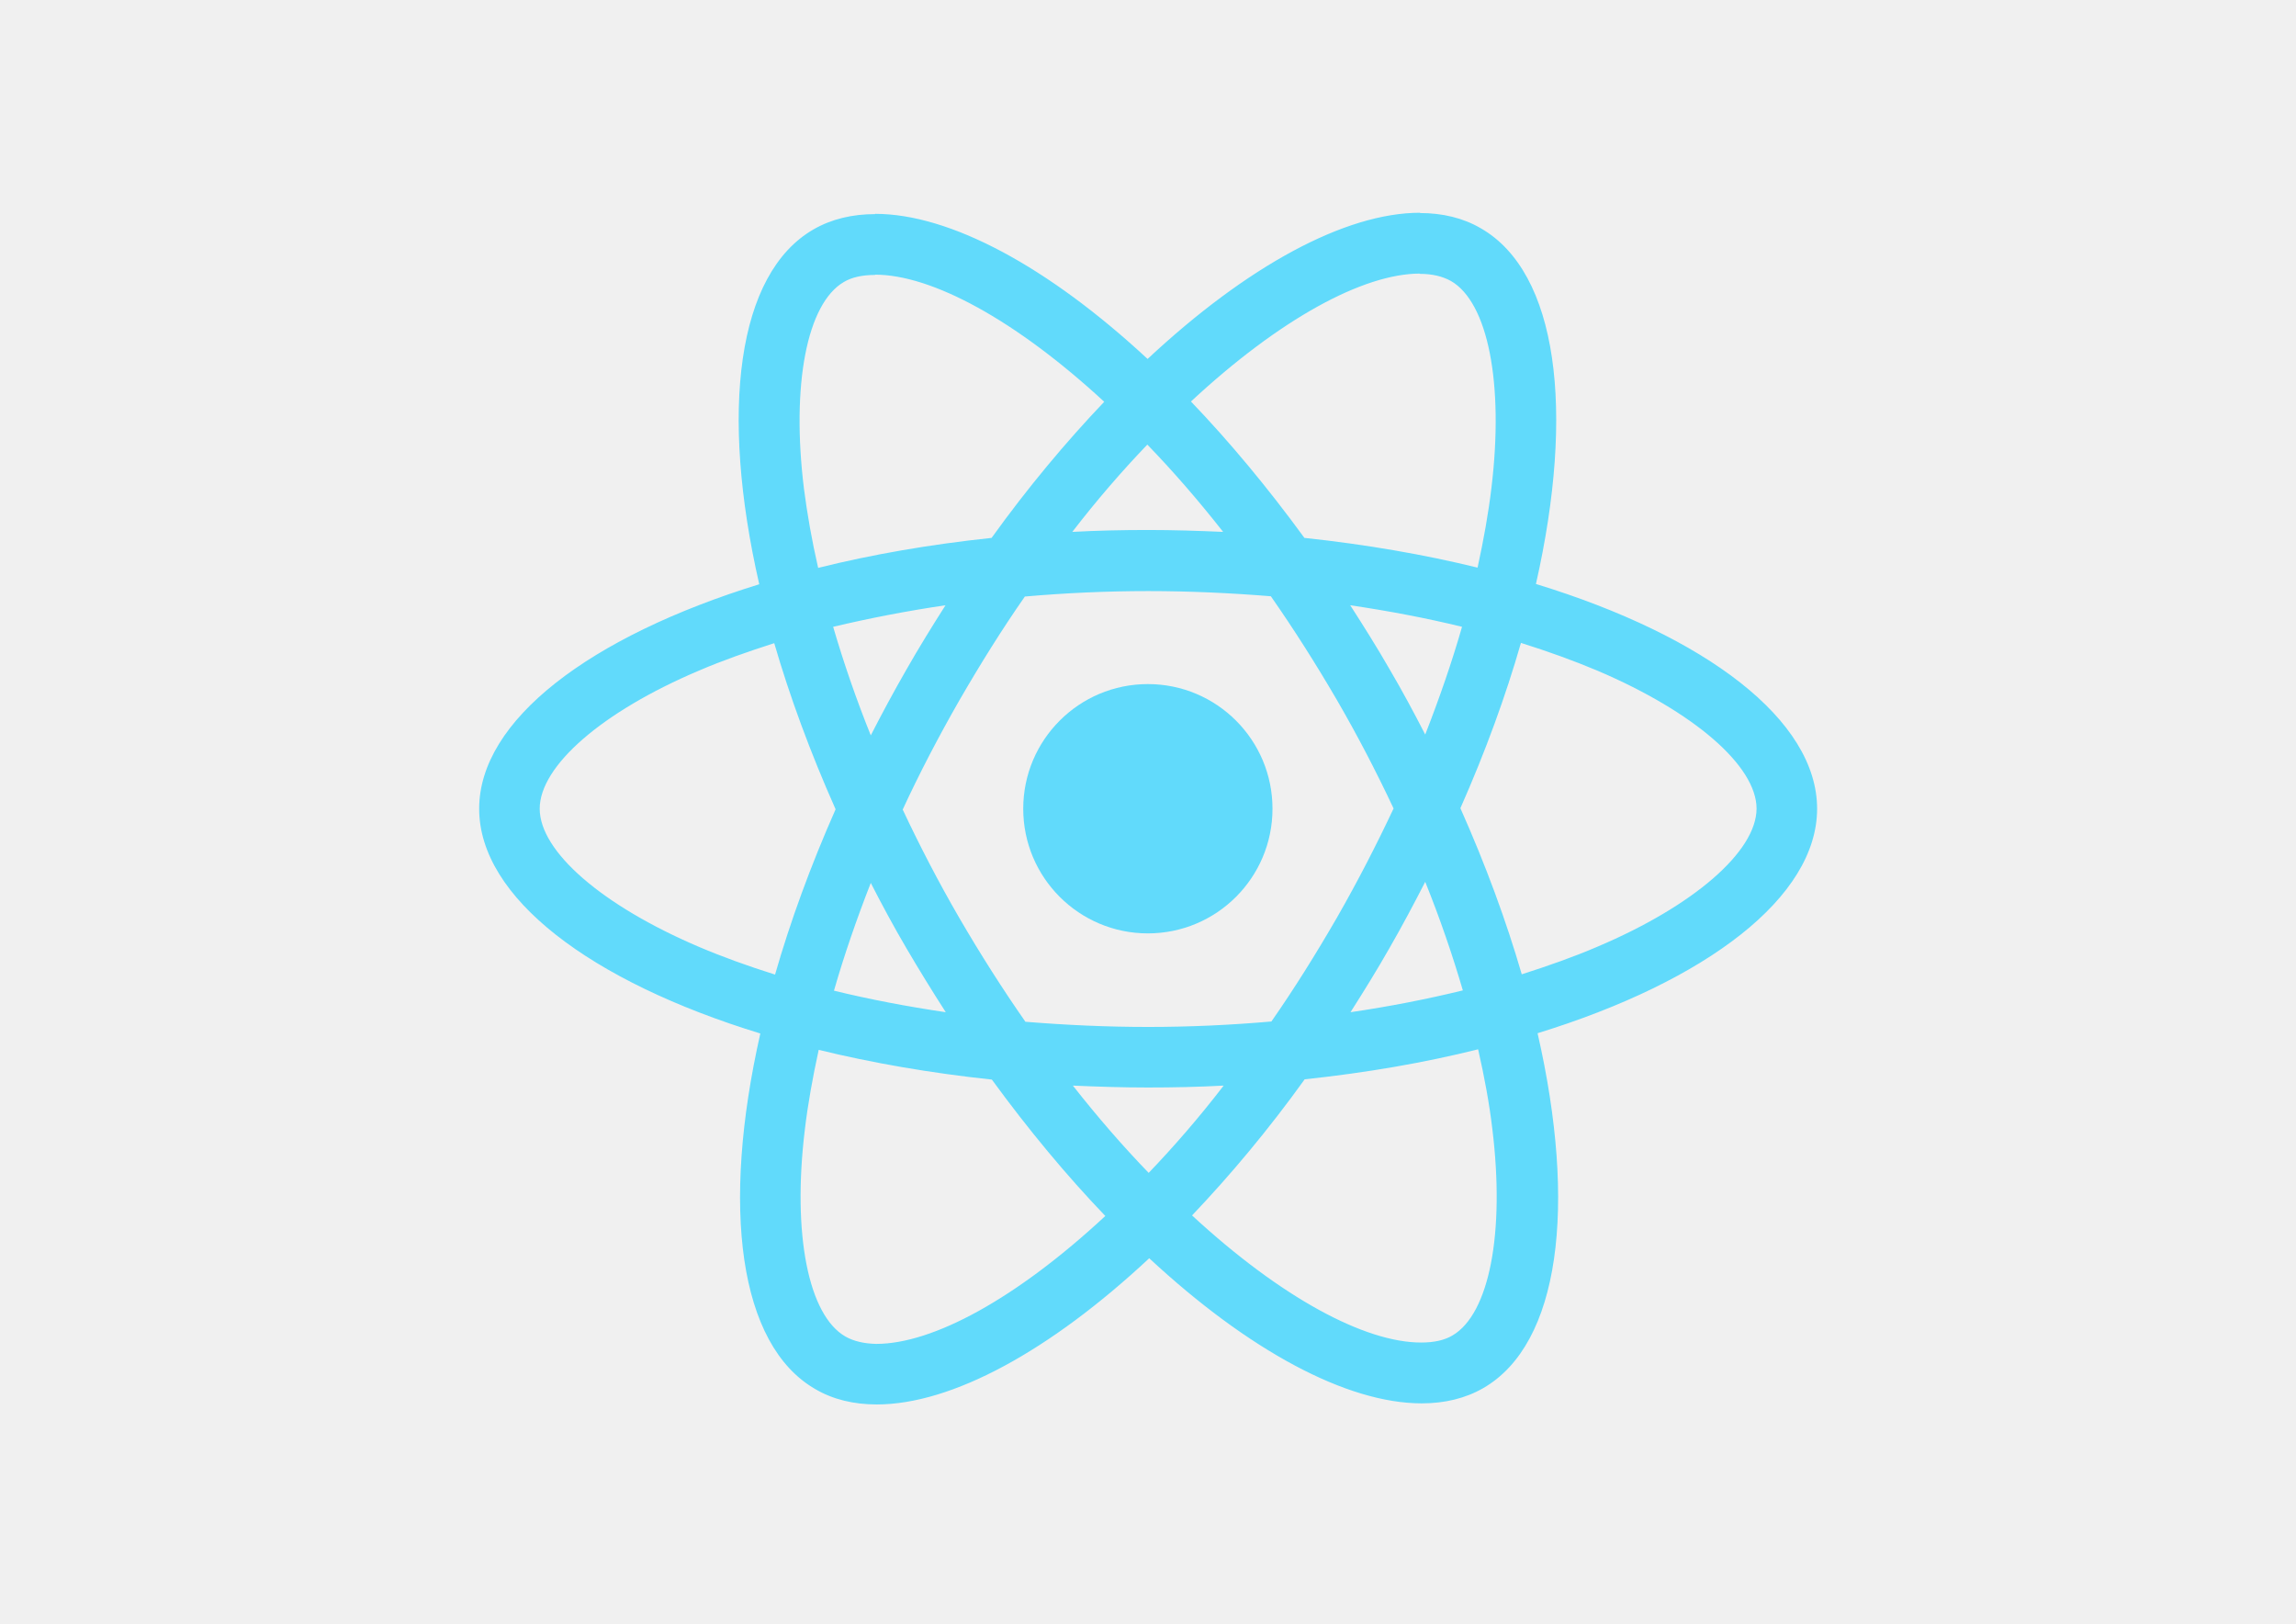
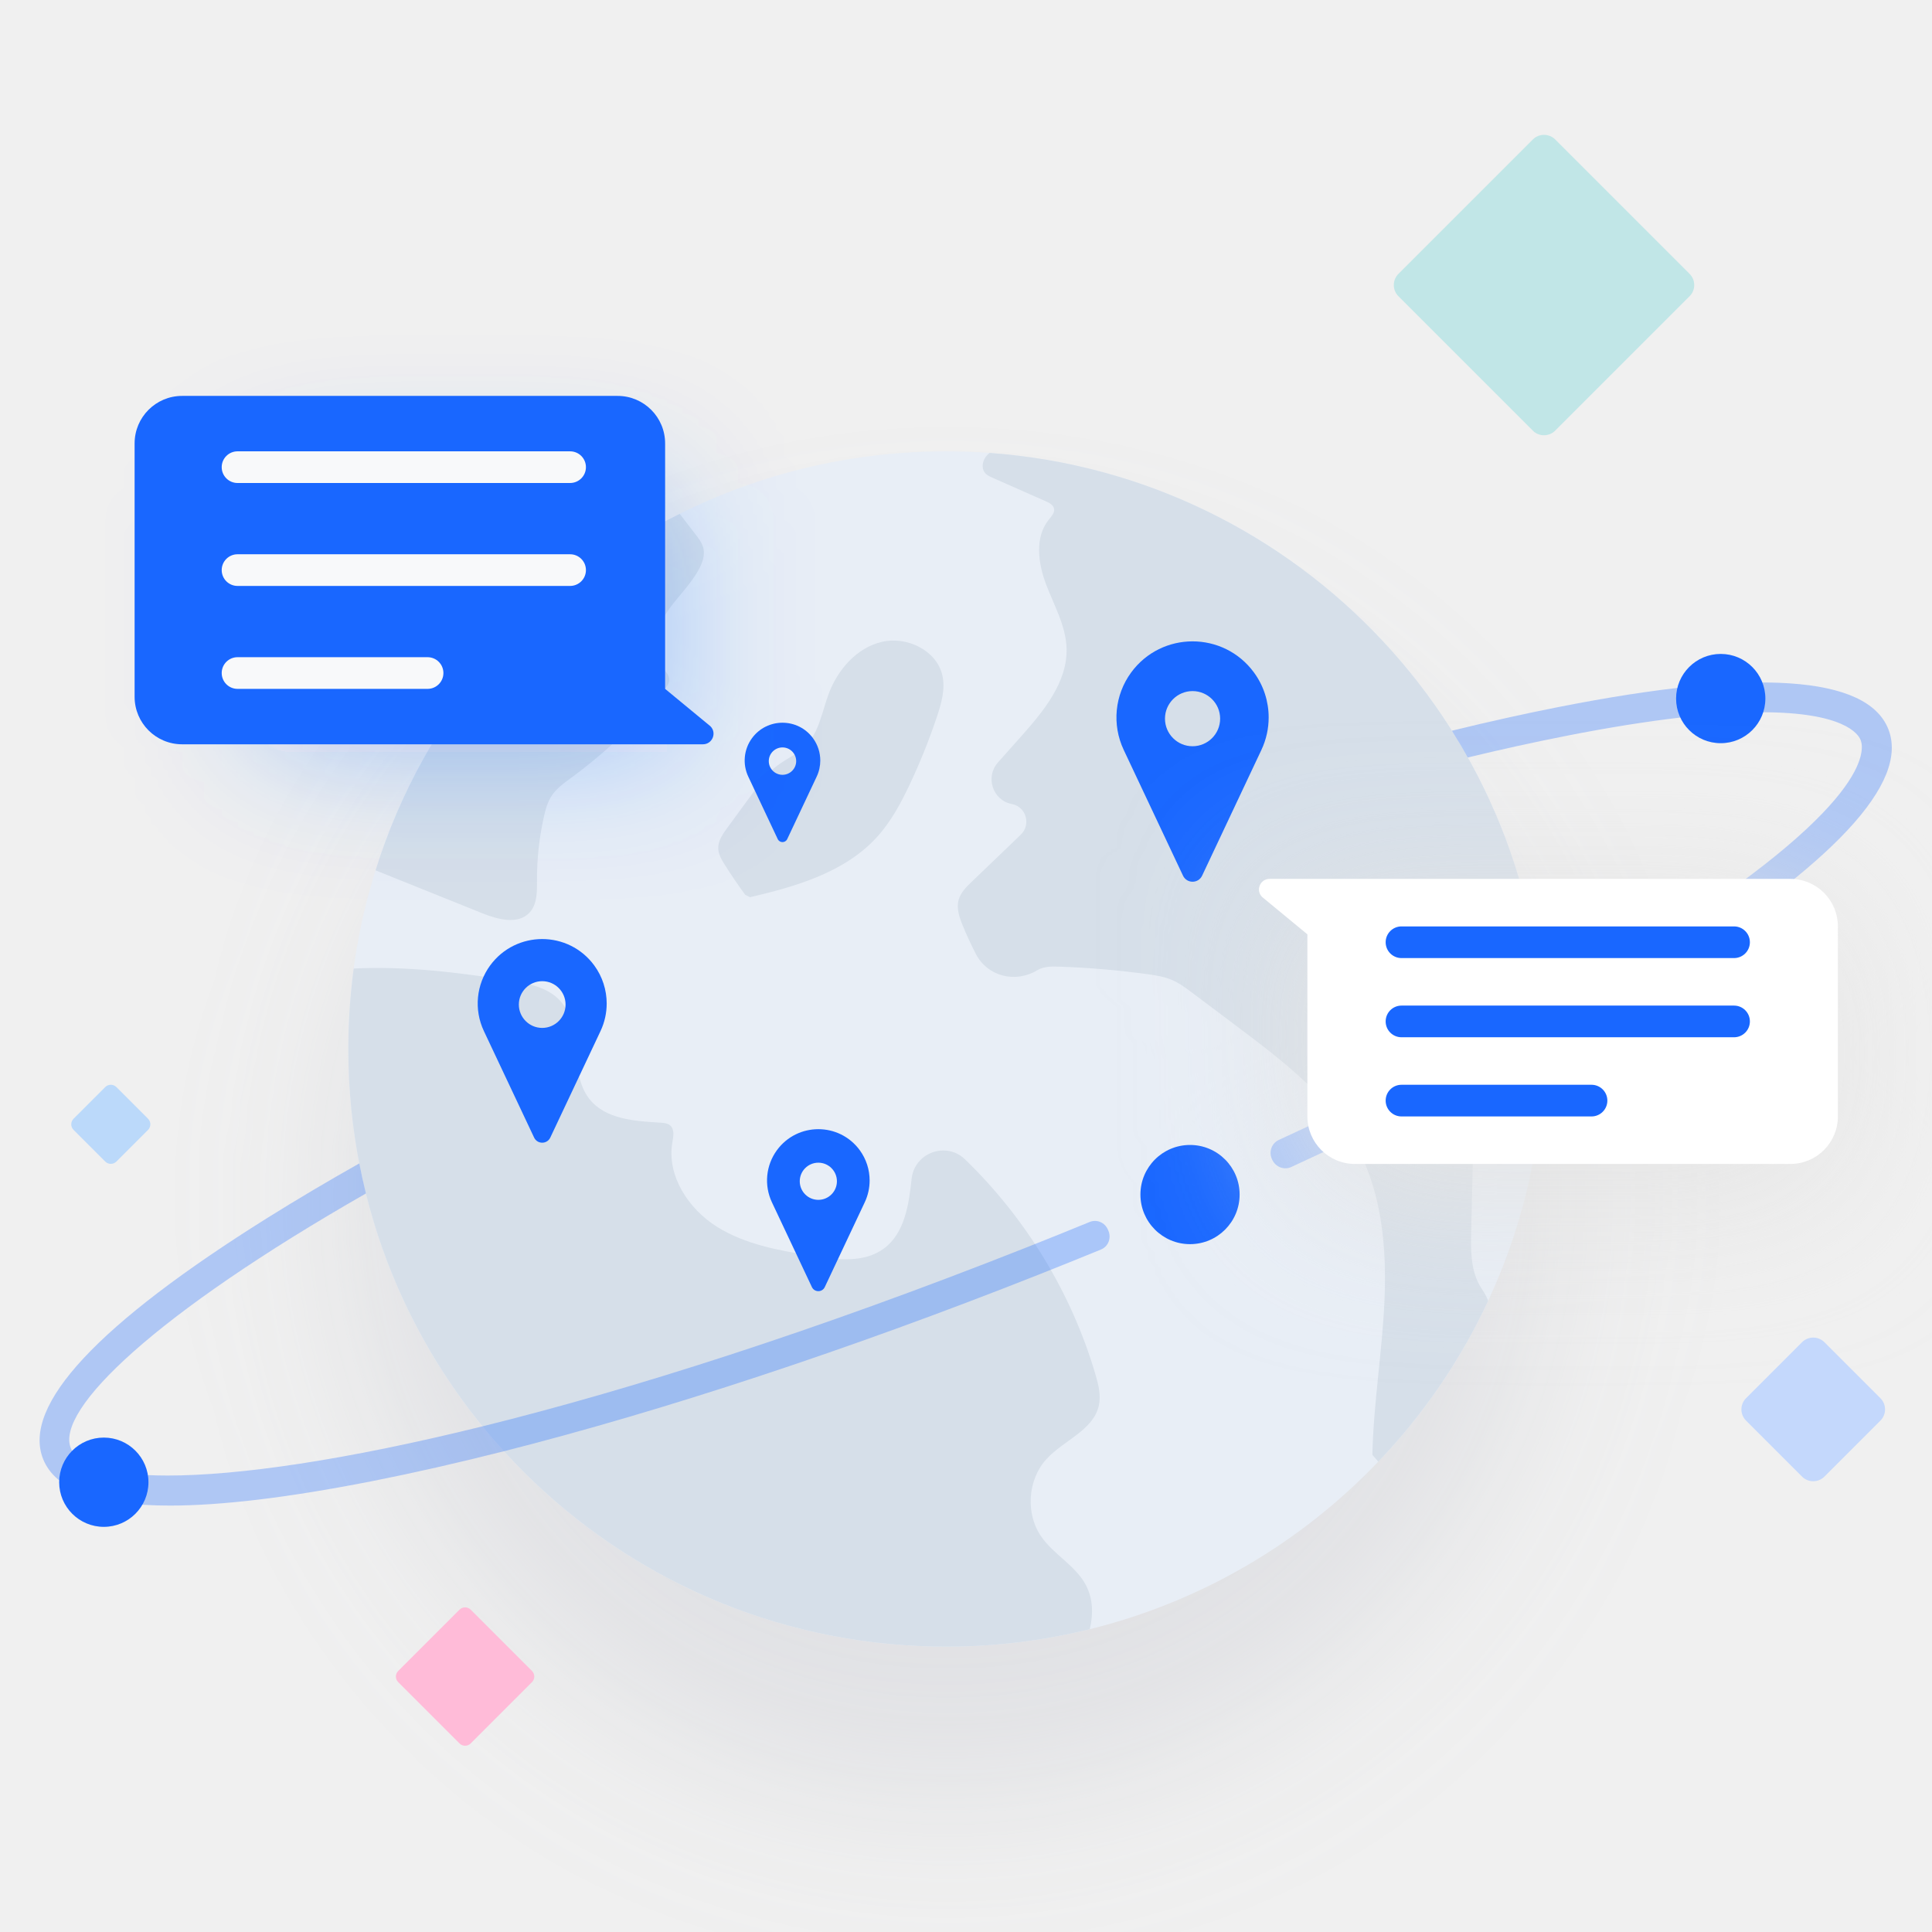
- <svg xmlns="http://www.w3.org/2000/svg" viewBox="0 0 841.9 595.3">
-   <g fill="#61DAFB">
-     <path d="M666.3 296.5c0-32.5-40.7-63.3-103.1-82.4 14.4-63.6 8-114.2-20.2-130.4-6.5-3.8-14.1-5.6-22.4-5.6v22.3c4.6 0 8.3.9 11.4 2.6 13.6 7.8 19.5 37.5 14.9 75.7-1.1 9.4-2.9 19.3-5.1 29.4-19.6-4.8-41-8.5-63.5-10.9-13.5-18.5-27.5-35.3-41.6-50 32.6-30.3 63.2-46.9 84-46.9V78c-27.5 0-63.5 19.6-99.9 53.6-36.4-33.8-72.4-53.2-99.9-53.2v22.3c20.7 0 51.4 16.5 84 46.6-14 14.7-28 31.4-41.3 49.9-22.6 2.4-44 6.1-63.6 11-2.3-10-4-19.7-5.2-29-4.7-38.2 1.1-67.9 14.6-75.8 3-1.8 6.9-2.6 11.5-2.6V78.5c-8.4 0-16 1.8-22.6 5.6-28.1 16.2-34.4 66.7-19.9 130.1-62.2 19.2-102.7 49.9-102.7 82.3 0 32.5 40.7 63.3 103.1 82.4-14.4 63.6-8 114.2 20.2 130.4 6.5 3.8 14.1 5.6 22.5 5.6 27.5 0 63.5-19.6 99.9-53.6 36.4 33.8 72.4 53.2 99.9 53.2 8.4 0 16-1.8 22.6-5.6 28.1-16.2 34.4-66.7 19.9-130.1 62-19.1 102.5-49.9 102.5-82.3zm-130.2-66.7c-3.7 12.9-8.3 26.2-13.5 39.5-4.1-8-8.4-16-13.1-24-4.6-8-9.5-15.8-14.4-23.4 14.2 2.1 27.9 4.7 41 7.9zm-45.8 106.5c-7.8 13.5-15.8 26.3-24.1 38.2-14.9 1.3-30 2-45.2 2-15.1 0-30.2-.7-45-1.9-8.3-11.9-16.4-24.6-24.2-38-7.6-13.1-14.5-26.4-20.8-39.8 6.2-13.4 13.2-26.8 20.7-39.9 7.8-13.5 15.8-26.3 24.1-38.2 14.9-1.3 30-2 45.2-2 15.1 0 30.2.7 45 1.9 8.3 11.9 16.4 24.6 24.2 38 7.6 13.1 14.5 26.4 20.8 39.8-6.3 13.4-13.2 26.8-20.7 39.9zm32.3-13c5.4 13.4 10 26.8 13.8 39.8-13.1 3.2-26.9 5.9-41.2 8 4.9-7.7 9.8-15.6 14.4-23.7 4.6-8 8.9-16.1 13-24.1zM421.2 430c-9.3-9.6-18.6-20.3-27.8-32 9 .4 18.2.7 27.5.7 9.4 0 18.7-.2 27.8-.7-9 11.7-18.3 22.4-27.5 32zm-74.4-58.9c-14.2-2.1-27.9-4.7-41-7.9 3.7-12.9 8.3-26.2 13.5-39.5 4.1 8 8.4 16 13.1 24 4.7 8 9.5 15.8 14.4 23.4zM420.7 163c9.3 9.6 18.6 20.3 27.8 32-9-.4-18.2-.7-27.5-.7-9.4 0-18.7.2-27.8.7 9-11.7 18.3-22.4 27.5-32zm-74 58.9c-4.9 7.7-9.8 15.6-14.4 23.7-4.6 8-8.9 16-13 24-5.4-13.4-10-26.8-13.8-39.8 13.1-3.1 26.9-5.8 41.2-7.9zm-90.5 125.2c-35.4-15.1-58.3-34.9-58.3-50.6 0-15.7 22.9-35.6 58.3-50.6 8.6-3.7 18-7 27.7-10.1 5.7 19.6 13.2 40 22.5 60.9-9.2 20.8-16.6 41.1-22.2 60.6-9.9-3.1-19.3-6.5-28-10.2zM310 490c-13.6-7.8-19.5-37.5-14.9-75.7 1.1-9.4 2.9-19.3 5.1-29.4 19.6 4.8 41 8.5 63.5 10.9 13.5 18.5 27.5 35.3 41.6 50-32.6 30.3-63.2 46.9-84 46.9-4.5-.1-8.3-1-11.3-2.7zm237.2-76.2c4.7 38.2-1.1 67.9-14.6 75.8-3 1.8-6.9 2.6-11.5 2.6-20.7 0-51.4-16.5-84-46.6 14-14.7 28-31.4 41.3-49.9 22.6-2.4 44-6.1 63.6-11 2.3 10.1 4.1 19.8 5.2 29.1zm38.5-66.7c-8.6 3.7-18 7-27.7 10.1-5.7-19.6-13.2-40-22.5-60.9 9.2-20.8 16.6-41.1 22.2-60.6 9.9 3.1 19.3 6.5 28.1 10.2 35.4 15.1 58.3 34.9 58.3 50.6-.1 15.7-23 35.6-58.4 50.6zM320.8 78.4z" />
-     <circle cx="420.9" cy="296.5" r="45.7" />
-     <path d="M520.5 78.1z" />
+ <svg xmlns="http://www.w3.org/2000/svg" xmlns:xlink="http://www.w3.org/1999/xlink" width="244px" height="244px" viewBox="0 0 244 244" version="1.1">
+   <defs>
+     <filter x="-19.7%" y="-19.7%" width="139.5%" height="139.5%" filterUnits="objectBoundingBox" id="filter-1">
+       <feGaussianBlur stdDeviation="10" in="SourceGraphic" />
+     </filter>
+     <polygon id="path-2" points="0.103 0.325 67.739 0.325 67.739 53.22 0.103 53.22" />
+     <filter x="-45.2%" y="-75.7%" width="190.3%" height="251.4%" filterUnits="objectBoundingBox" id="filter-4">
+       <feGaussianBlur stdDeviation="8.58" in="SourceGraphic" />
+     </filter>
+     <filter x="-41.0%" y="-83.3%" width="182.1%" height="266.7%" filterUnits="objectBoundingBox" id="filter-5">
+       <feGaussianBlur stdDeviation="10" in="SourceGraphic" />
+     </filter>
+   </defs>
+   <g id="Illustration/代理" stroke="none" stroke-width="1" fill="none" fill-rule="evenodd">
+     <g id="代理">
+       <rect id="矩形" fill-opacity="0" fill="#D8D8D8" x="0" y="0" width="244" height="244" />
+       <g id="编组-27" transform="translate(5, 16)">
+         <g id="编组" transform="translate(0, 41)">
+           <path d="M190.103,103.455 C189.126,111.452 186.899,119.065 183.627,126.091 C180.1,133.672 175.364,140.572 169.656,146.545 C159.855,156.813 147.197,164.337 132.968,167.85 C127.109,169.301 120.984,170.07 114.684,170.07 C113.498,170.07 112.312,170.045 111.139,169.982 C70.812,168.134 38.684,134.858 38.684,94.07 C38.684,90.601 38.917,87.189 39.365,83.84 C39.693,81.399 40.135,78.996 40.696,76.631 C41.118,74.846 41.598,73.086 42.146,71.352 C48.346,51.504 62.474,35.162 80.822,26.017 C91.02,20.933 102.517,18.07 114.684,18.07 C116.551,18.07 118.399,18.139 120.228,18.272 C159.615,21.11 190.684,53.963 190.684,94.07 C190.684,97.249 190.488,100.377 190.103,103.455 Z" id="Fill-1" fill-opacity="0.28" fill="#B9C0C8" filter="url(#filter-1)" />
+           <g id="编组-25">
+             <path d="M189.954,75.481 C189.954,78.638 189.76,81.745 189.378,84.802 C188.407,92.745 186.196,100.305 182.945,107.284 C179.443,114.813 174.739,121.666 169.07,127.598 C159.336,137.795 146.764,145.268 132.632,148.757 C126.813,150.198 120.731,150.962 114.473,150.962 C113.295,150.962 112.118,150.937 110.952,150.875 C70.9,149.039 38.992,115.99 38.992,75.481 C38.992,72.036 39.223,68.647 39.668,65.321 C39.995,62.897 40.433,60.51 40.99,58.161 C41.41,56.389 41.886,54.641 42.431,52.918 C48.588,33.205 62.62,16.975 80.842,7.893 C90.97,2.844 102.39,-3.2969182e-13 114.473,-3.2969182e-13 C116.327,-3.2969182e-13 118.163,0.069 119.979,0.2 C159.098,3.019 189.954,35.648 189.954,75.481" id="Fill-1" fill="#E8EEF6" />
+             <path d="M127.17,127.266 C124.777,129.872 124.489,134.175 126.513,137.075 C128.097,139.349 130.822,140.714 132.125,143.157 C133.046,144.886 133.09,146.841 132.632,148.757 C126.813,150.198 120.731,150.962 114.473,150.962 C113.296,150.962 112.118,150.937 110.952,150.875 C70.901,149.039 38.991,115.99 38.991,75.481 C38.991,72.036 39.224,68.647 39.668,65.321 C46.296,64.989 52.967,65.822 59.538,66.868 C61.78,67.225 64.192,67.695 65.727,69.374 C68.702,72.619 66.71,78.363 69.453,81.814 C71.477,84.364 75.179,84.595 78.429,84.789 C78.856,84.815 79.319,84.858 79.645,85.14 C80.222,85.648 80.04,86.562 79.908,87.32 C79.207,91.511 81.95,95.676 85.546,97.931 C89.148,100.193 93.457,100.938 97.654,101.621 C100.705,102.116 104.131,102.523 106.624,100.688 C109.243,98.764 109.788,95.138 110.126,91.905 C110.351,89.694 112.212,88.297 114.141,88.297 C115.106,88.297 116.083,88.648 116.879,89.419 C124.576,96.873 130.346,106.331 133.359,116.617 C133.729,117.876 134.054,119.198 133.785,120.482 C133.102,123.633 129.35,124.892 127.17,127.266" id="Fill-3" fill="#D6DFE9" />
+             <path d="M189.954,75.481 C189.954,78.638 189.76,81.745 189.378,84.802 C187.661,85.034 185.87,84.282 184.235,83.28 C182.901,82.466 181.166,83.38 181.128,84.94 C181.128,84.952 181.122,84.965 181.122,84.977 C181.015,89.475 180.909,93.979 180.803,98.476 C180.753,100.756 180.721,103.149 181.78,105.173 C181.917,105.429 182.068,105.68 182.231,105.918 C182.519,106.35 182.757,106.807 182.945,107.284 C179.443,114.813 174.739,121.666 169.07,127.598 L168.324,126.74 C168.462,120.206 169.571,113.729 169.853,107.202 C170.135,100.681 169.54,93.916 166.52,88.122 C163.144,81.657 157.118,77.06 151.287,72.675 C149.395,71.259 147.509,69.837 145.617,68.415 C144.785,67.789 143.939,67.156 142.98,66.749 C141.984,66.329 140.907,66.167 139.842,66.023 C136.178,65.528 132.495,65.208 128.799,65.083 C127.859,65.045 126.863,65.039 126.043,65.509 C126.03,65.515 126.011,65.528 125.993,65.54 C123.249,67.2 119.716,66.329 118.244,63.479 C117.649,62.321 117.097,61.137 116.603,59.928 C116.17,58.882 115.769,57.729 116.071,56.639 C116.334,55.712 117.054,54.998 117.749,54.334 L123.919,48.414 C125.228,47.155 124.614,44.932 122.842,44.556 C122.805,44.55 122.773,44.543 122.741,44.537 C120.348,44.042 119.416,41.111 121.038,39.288 L123.988,35.974 C126.826,32.78 129.838,29.128 129.701,24.856 C129.607,22.012 128.11,19.431 127.101,16.769 C126.099,14.107 125.667,10.837 127.458,8.626 C127.797,8.206 128.229,7.749 128.116,7.229 C128.016,6.765 127.528,6.508 127.089,6.314 C124.847,5.324 122.604,4.328 120.355,3.339 C119.766,3.076 119.14,2.787 119.108,1.911 C119.083,1.234 119.446,0.614 119.979,0.2 C159.098,3.019 189.954,35.648 189.954,75.481" id="Fill-5" fill="#D6DFE9" />
+             <path d="M89.725,56.312 C95.574,54.947 101.707,53.163 105.75,48.721 C107.522,46.776 108.784,44.424 109.906,42.043 C111.218,39.261 112.365,36.401 113.339,33.484 C113.9,31.804 114.408,30.01 114.012,28.283 C113.29,25.131 109.523,23.32 106.374,24.061 C103.225,24.801 100.832,27.527 99.686,30.551 C98.822,32.827 98.475,35.433 96.77,37.17 C95.709,38.252 94.251,38.845 93.053,39.776 C91.873,40.693 90.974,41.917 90.092,43.125 C89.007,44.608 87.922,46.091 86.838,47.574 C86.271,48.349 85.679,49.203 85.711,50.163 C85.735,50.9 86.128,51.569 86.521,52.194 C87.342,53.498 88.21,54.774 89.123,56.015 L89.725,56.312 Z" id="Fill-7" fill="#D6DFE9" />
+             <path d="M79.1,20.508 C77.816,22.5 77.158,25.256 78.568,27.161 C78.975,27.706 79.557,28.232 79.52,28.908 C79.495,29.347 79.207,29.723 78.925,30.067 C75.48,34.258 71.508,38.016 67.136,41.236 C66.246,41.887 65.319,42.545 64.699,43.46 C64.148,44.286 63.885,45.264 63.672,46.234 C63.096,48.834 62.808,51.496 62.82,54.158 C62.827,55.599 62.858,57.209 61.874,58.261 C60.421,59.809 57.878,59.126 55.905,58.337 C51.413,56.532 46.922,54.722 42.431,52.918 C48.588,33.205 62.62,16.975 80.842,7.893 C81.499,8.744 82.157,9.603 82.815,10.454 C83.253,11.018 83.698,11.613 83.848,12.309 C84.017,13.161 83.717,14.037 83.316,14.802 C82.22,16.9 80.384,18.523 79.1,20.508" id="Fill-9" fill="#D6DFE9" />
+             <path d="M63.477,72.819 C61.849,72.819 60.527,71.496 60.527,69.868 C60.527,68.24 61.849,66.917 63.477,66.917 C65.105,66.917 66.428,68.24 66.428,69.868 C66.428,71.496 65.105,72.819 63.477,72.819 M70.047,64.925 C68.419,62.708 65.946,61.596 63.477,61.596 C61.009,61.596 58.535,62.708 56.907,64.925 C55.141,67.336 54.837,70.512 56.11,73.212 L62.454,86.666 C62.862,87.532 64.091,87.532 64.5,86.666 L70.844,73.212 C71.365,72.105 71.621,70.921 71.621,69.74 C71.621,68.039 71.09,66.347 70.047,64.925" id="Fill-11" fill="#1967FF" />
+             <path d="M93.823,40.854 C92.869,40.854 92.093,40.079 92.093,39.125 C92.093,38.17 92.869,37.395 93.823,37.395 C94.777,37.395 95.553,38.17 95.553,39.125 C95.553,40.079 94.777,40.854 93.823,40.854 M97.674,36.227 C96.72,34.927 95.27,34.276 93.823,34.276 C92.375,34.276 90.926,34.927 89.972,36.227 C88.936,37.64 88.758,39.503 89.504,41.085 L93.223,48.973 C93.463,49.48 94.183,49.48 94.422,48.973 L98.142,41.085 C98.447,40.437 98.597,39.742 98.597,39.05 C98.597,38.053 98.285,37.06 97.674,36.227" id="Fill-13" fill="#1967FF" />
+             <path d="M98.351,94.534 C97.057,94.534 96.004,93.482 96.004,92.187 C96.004,90.893 97.057,89.84 98.351,89.84 C99.645,89.84 100.698,90.893 100.698,92.187 C100.698,93.482 99.645,94.534 98.351,94.534 M103.577,88.256 C102.282,86.492 100.315,85.608 98.351,85.608 C96.387,85.608 94.42,86.492 93.125,88.256 C91.721,90.173 91.478,92.699 92.491,94.847 L97.537,105.549 C97.862,106.238 98.84,106.238 99.165,105.549 L104.21,94.847 C104.625,93.967 104.829,93.025 104.829,92.086 C104.829,90.732 104.406,89.386 103.577,88.256" id="Fill-15" fill="#1967FF" />
+             <path d="M145.613,37.245 C143.693,37.245 142.13,35.684 142.13,33.762 C142.13,31.842 143.693,30.28 145.613,30.28 C147.534,30.28 149.096,31.842 149.096,33.762 C149.096,35.684 147.534,37.245 145.613,37.245 M153.368,27.929 C151.447,25.312 148.527,24 145.613,24 C142.7,24 139.78,25.312 137.859,27.929 C135.776,30.773 135.416,34.523 136.919,37.709 L144.406,53.59 C144.888,54.612 146.339,54.612 146.821,53.59 L154.308,37.709 C154.923,36.403 155.225,35.005 155.225,33.611 C155.225,31.603 154.598,29.607 153.368,27.929" id="Fill-17" fill="#1967FF" />
+             <path d="M205.026,65.601 C200.391,68.502 195.343,71.452 189.943,74.421 C180.321,79.723 169.58,85.104 158.073,90.387 C157.139,90.816 156.059,90.361 155.652,89.417 C155.643,89.396 155.634,89.376 155.625,89.355 C155.226,88.443 155.603,87.382 156.508,86.967 C168.591,81.421 179.821,75.771 189.773,70.218 C194.496,67.593 198.932,64.981 203.034,62.413 C231.435,44.661 230.471,37.683 229.989,36.468 C229.832,36.073 229.293,35.19 227.502,34.413 C225.704,33.63 222.654,32.953 217.48,32.953 C211.955,32.953 204.006,33.724 192.58,35.979 C188.683,36.749 184.606,37.645 180.372,38.666 C179.739,37.52 179.069,36.392 178.367,35.284 C183.059,34.137 187.563,33.135 191.854,32.289 C216.797,27.372 230.809,28.312 233.484,35.083 C236.165,41.855 226.588,52.128 205.026,65.601" id="Fill-19" fill="#1967FF" opacity="0.3" />
+             <path d="M134.923,98.296 C134.938,98.333 134.955,98.369 134.971,98.406 C135.381,99.335 134.988,100.42 134.048,100.806 C131.392,101.895 128.713,102.974 126.012,104.043 C102.128,113.49 78.813,121.169 58.649,126.281 C52.843,127.753 47.299,129.012 42.074,130.045 C31.595,132.112 23.045,133.146 16.455,133.146 C7.359,133.146 1.998,131.18 0.438,127.252 C-2.236,120.481 7.341,110.213 28.901,96.733 C32.491,94.491 36.325,92.217 40.377,89.931 C40.622,91.208 40.903,92.474 41.216,93.727 C14.589,108.954 2.023,121.031 3.934,125.867 C4.817,128.103 9.007,129.351 16.186,129.351 C25.062,129.351 38.504,127.446 55.943,123.137 C74.529,118.538 97.656,111.216 124.628,100.548 C127.313,99.486 129.977,98.415 132.615,97.329 C133.522,96.956 134.537,97.395 134.923,98.296" id="Fill-21" fill="#1967FF" opacity="0.3" />
+             <path d="M13.749,130.196 C13.749,133.31 11.225,135.833 8.112,135.833 C4.998,135.833 2.474,133.31 2.474,130.196 C2.474,127.082 4.998,124.558 8.112,124.558 C11.225,124.558 13.749,127.082 13.749,130.196" id="Fill-23" fill="#1967FF" />
+             <path d="M217.955,31.225 C217.955,34.338 215.432,36.862 212.318,36.862 C209.204,36.862 206.68,34.338 206.68,31.225 C206.68,28.111 209.204,25.587 212.318,25.587 C215.432,25.587 217.955,28.111 217.955,31.225" id="Fill-25" fill="#1967FF" />
+             <path d="M151.557,93.865 C151.557,97.324 148.752,100.129 145.293,100.129 C141.834,100.129 139.029,97.324 139.029,93.865 C139.029,90.405 141.834,87.601 145.293,87.601 C148.752,87.601 151.557,90.405 151.557,93.865" id="Fill-27" fill="#1967FF" />
+           </g>
+           <g transform="translate(150.92, 34.84)">
+             <mask id="mask-3" fill="white">
+               <use xlink:href="#path-2" />
+             </mask>
+             <g id="Clip-20" />
+           </g>
+         </g>
+         <g id="编组-14" transform="translate(12, 34)">
+           <path d="M67.233,39.591 L67.233,15.636 C67.233,13.076 65.139,11 62.555,11 L19.678,11 C17.095,11 15,13.076 15,15.636 L15,40.364 C15,42.924 17.095,45 19.678,45 L66.453,45 L67.233,45 L70.957,45 C71.884,45 72.349,43.889 71.693,43.239 L67.233,39.591 Z" id="Fill-1" fill-opacity="0.31" fill="#1967FF" filter="url(#filter-4)" />
+           <path d="M67,37 L67,6 C67,2.687 64.314,0 61,0 L6,0 C2.687,0 -3.69482223e-13,2.687 -3.69482223e-13,6 L-3.69482223e-13,38 C-3.69482223e-13,41.314 2.687,44 6,44 L66,44 L67,44 L71.777,44 C72.966,44 73.562,42.562 72.721,41.721 L67,37 Z" id="Fill-1" fill="#1967FF" />
+           <path d="M209,94 L209,71 C209,67.687 206.314,65 203,65 L148,65 C144.687,65 142,67.687 142,71 L142,95 C142,98.314 144.687,101 148,101 L208,101 L209,101 L213.777,101 C214.966,101 215.562,99.562 214.721,98.721 L209,94 Z" id="Fill-1" fill="#E4E4E4" filter="url(#filter-5)" transform="translate(178.5573, 83) scale(-1, -1) translate(-178.5573, -83) " />
+           <path d="M209,90 L209,67 C209,63.687 206.314,61 203,61 L148,61 C144.687,61 142,63.687 142,67 L142,91 C142,94.314 144.687,97 148,97 L208,97 L209,97 L213.777,97 C214.966,97 215.562,95.562 214.721,94.721 L209,90 Z" id="Fill-1" fill="#FFFFFF" transform="translate(178.5573, 79) scale(-1, -1) translate(-178.5573, -79) " />
+         </g>
+         <g id="编组-13" transform="translate(4, 0)">
+           <path d="M9.695,126.701 L5.701,130.695 C5.31,131.086 4.677,131.086 4.287,130.695 L0.293,126.701 C-0.098,126.31 -0.098,125.678 0.293,125.287 L4.287,121.293 C4.677,120.902 5.31,120.902 5.701,121.293 L9.695,125.287 C10.086,125.678 10.086,126.31 9.695,126.701" id="Fill-9" fill="#BBD9FA" />
+           <path d="M58.185,196.445 L50.446,204.184 C50.056,204.575 49.422,204.575 49.032,204.184 L41.293,196.445 C40.902,196.055 40.902,195.422 41.293,195.031 L49.032,187.293 C49.422,186.902 50.056,186.902 50.446,187.293 L58.185,195.031 C58.576,195.422 58.576,196.055 58.185,196.445" id="Fill-11" fill="#FFBBD8" />
+           <rect id="矩形" fill="#C4D8FC" transform="translate(220, 162) rotate(-45) translate(-220, -162) " x="213" y="155" width="14" height="14" rx="2" />
+           <rect id="矩形" fill="#33C8CD" opacity="0.252" transform="translate(186, 20) rotate(-45) translate(-186, -20) " x="172" y="6" width="28" height="28" rx="2" />
+         </g>
+         <g id="编组-26" transform="translate(23, 41)">
+           <g id="编组-6" fill="#F8F9FA">
+             <rect id="矩形" x="0" y="0" width="46" height="4" rx="2" />
+             <rect id="矩形备份-28" x="0" y="13" width="46" height="4" rx="2" />
+             <rect id="矩形备份-29" x="0" y="26" width="28" height="4" rx="2" />
+           </g>
+           <g id="编组-6" transform="translate(147, 60)" fill="#1967FF">
+             <rect id="矩形" x="0" y="0" width="46" height="4" rx="2" />
+             <rect id="矩形备份-28" x="0" y="10" width="46" height="4" rx="2" />
+             <rect id="矩形备份-29" x="0" y="20" width="28" height="4" rx="2" />
+           </g>
+         </g>
+       </g>
+     </g>
  </g>
</svg>
